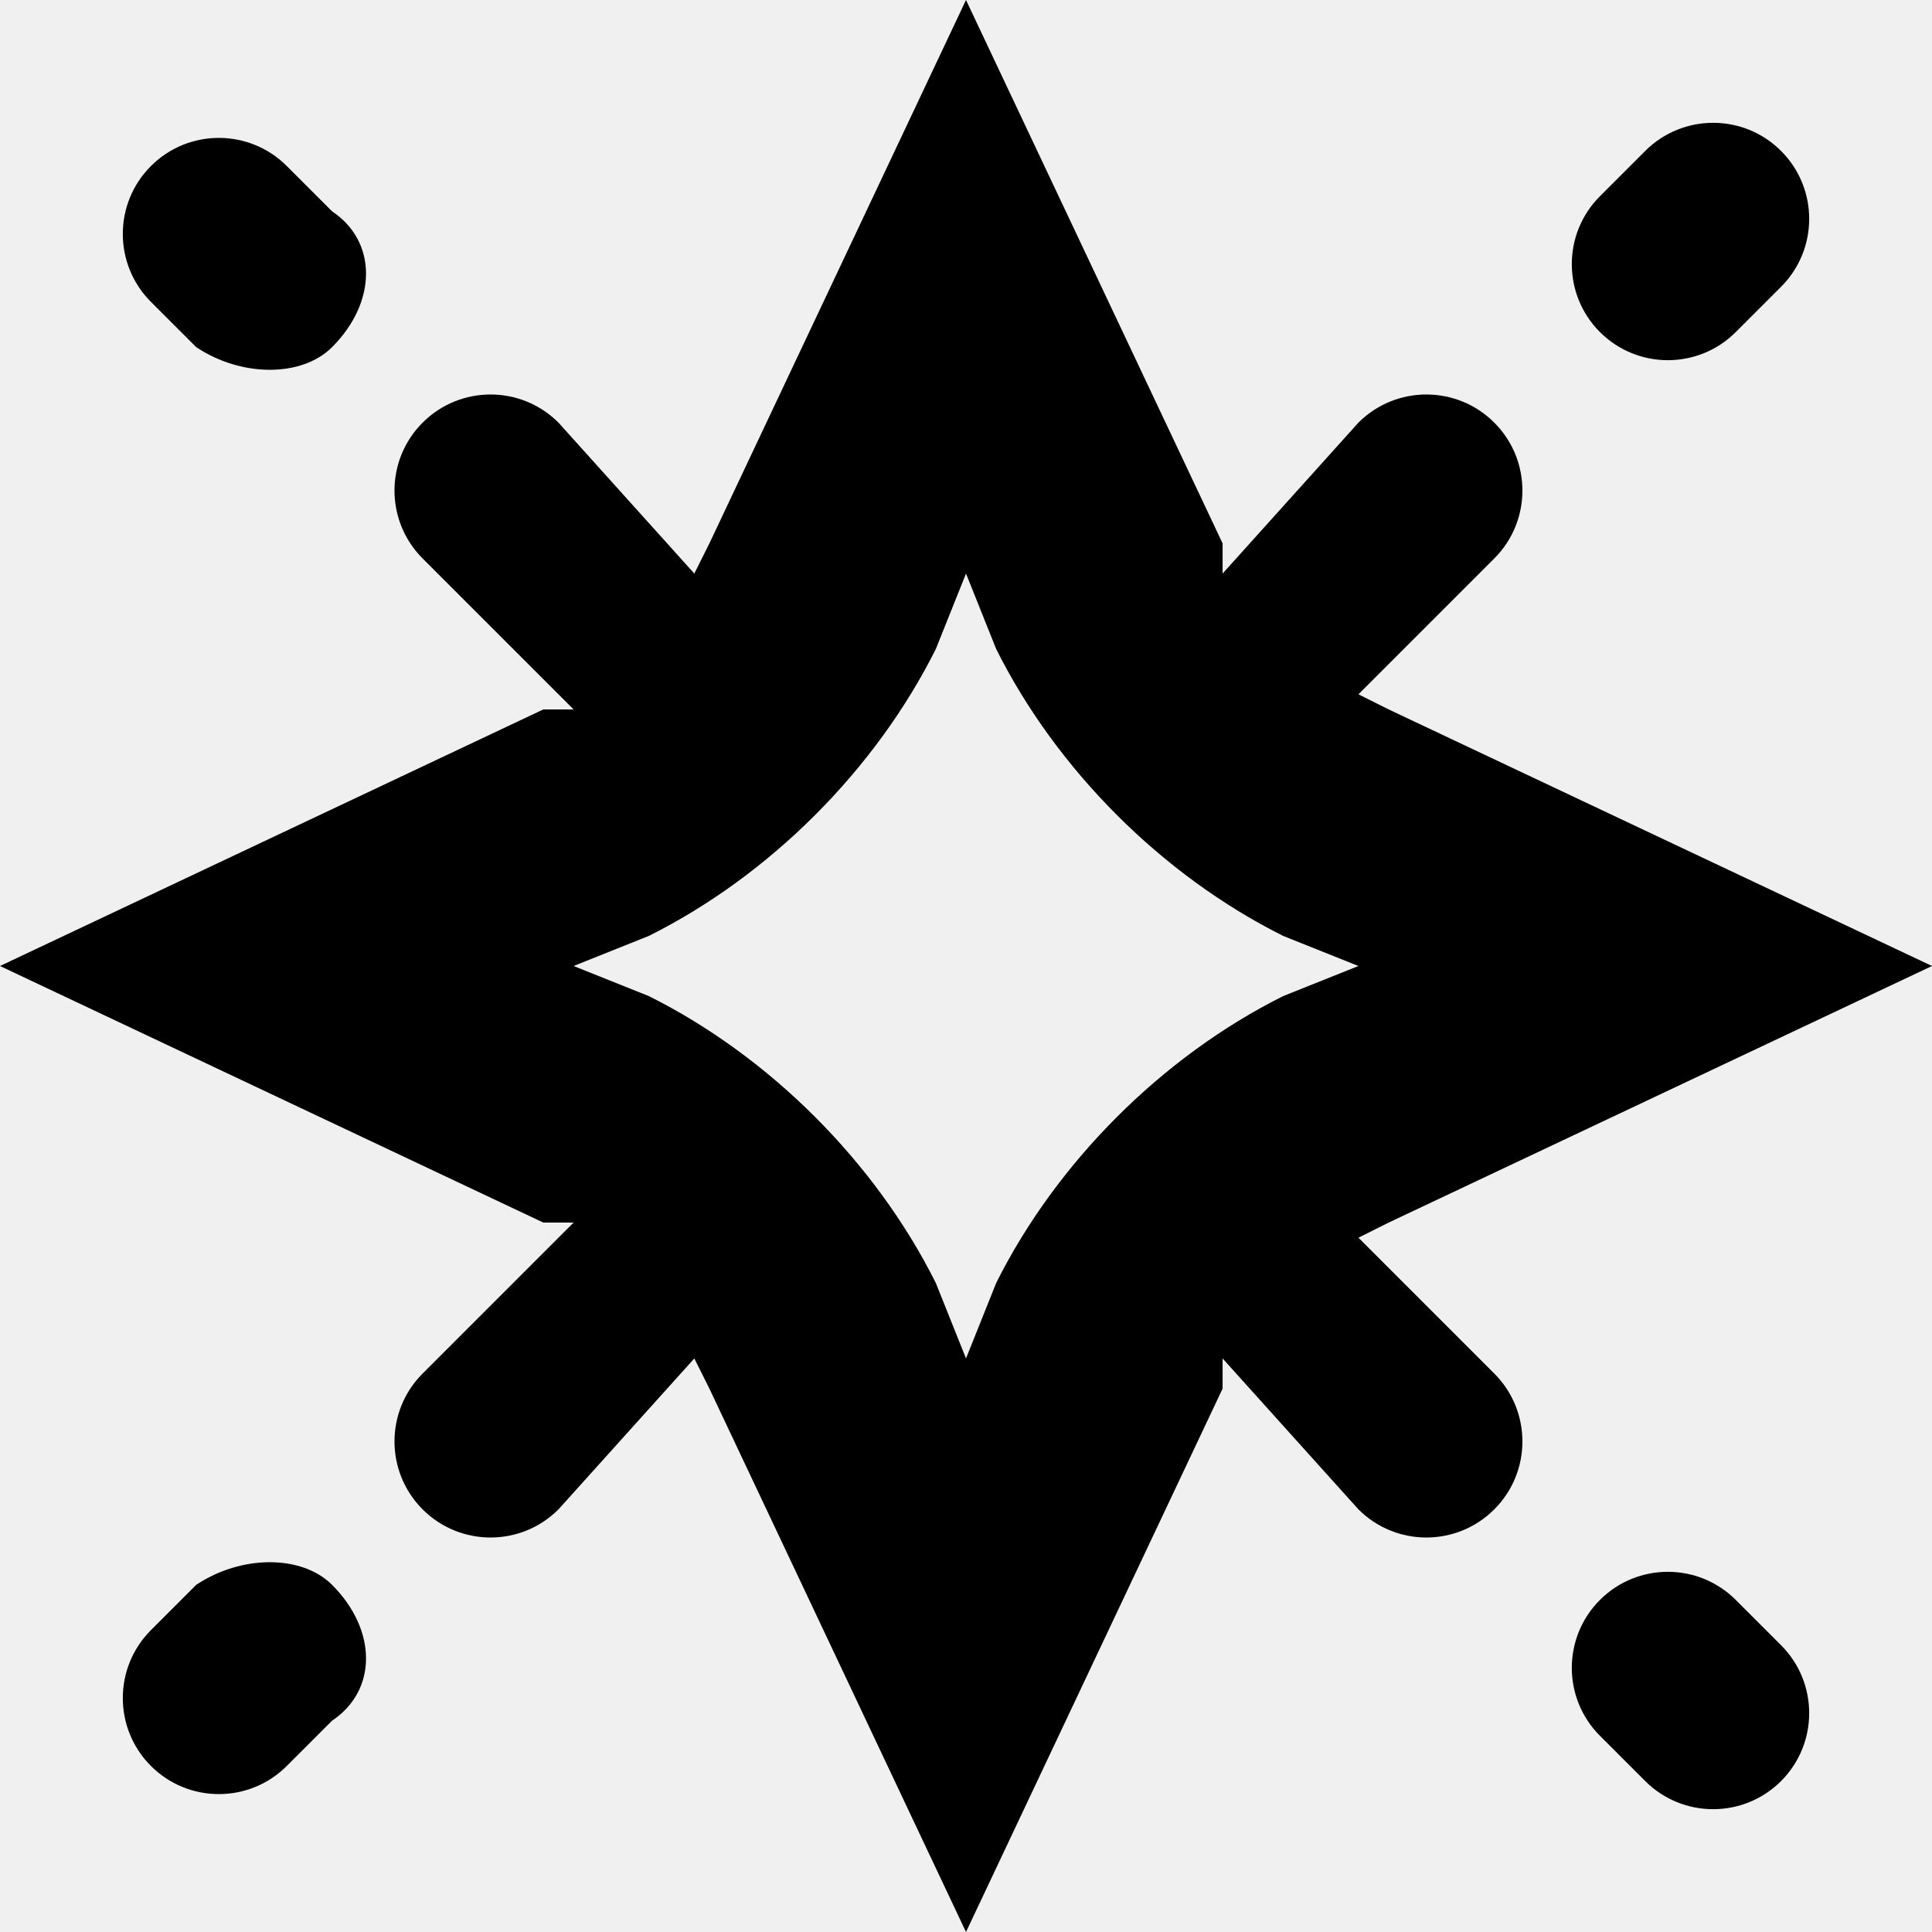
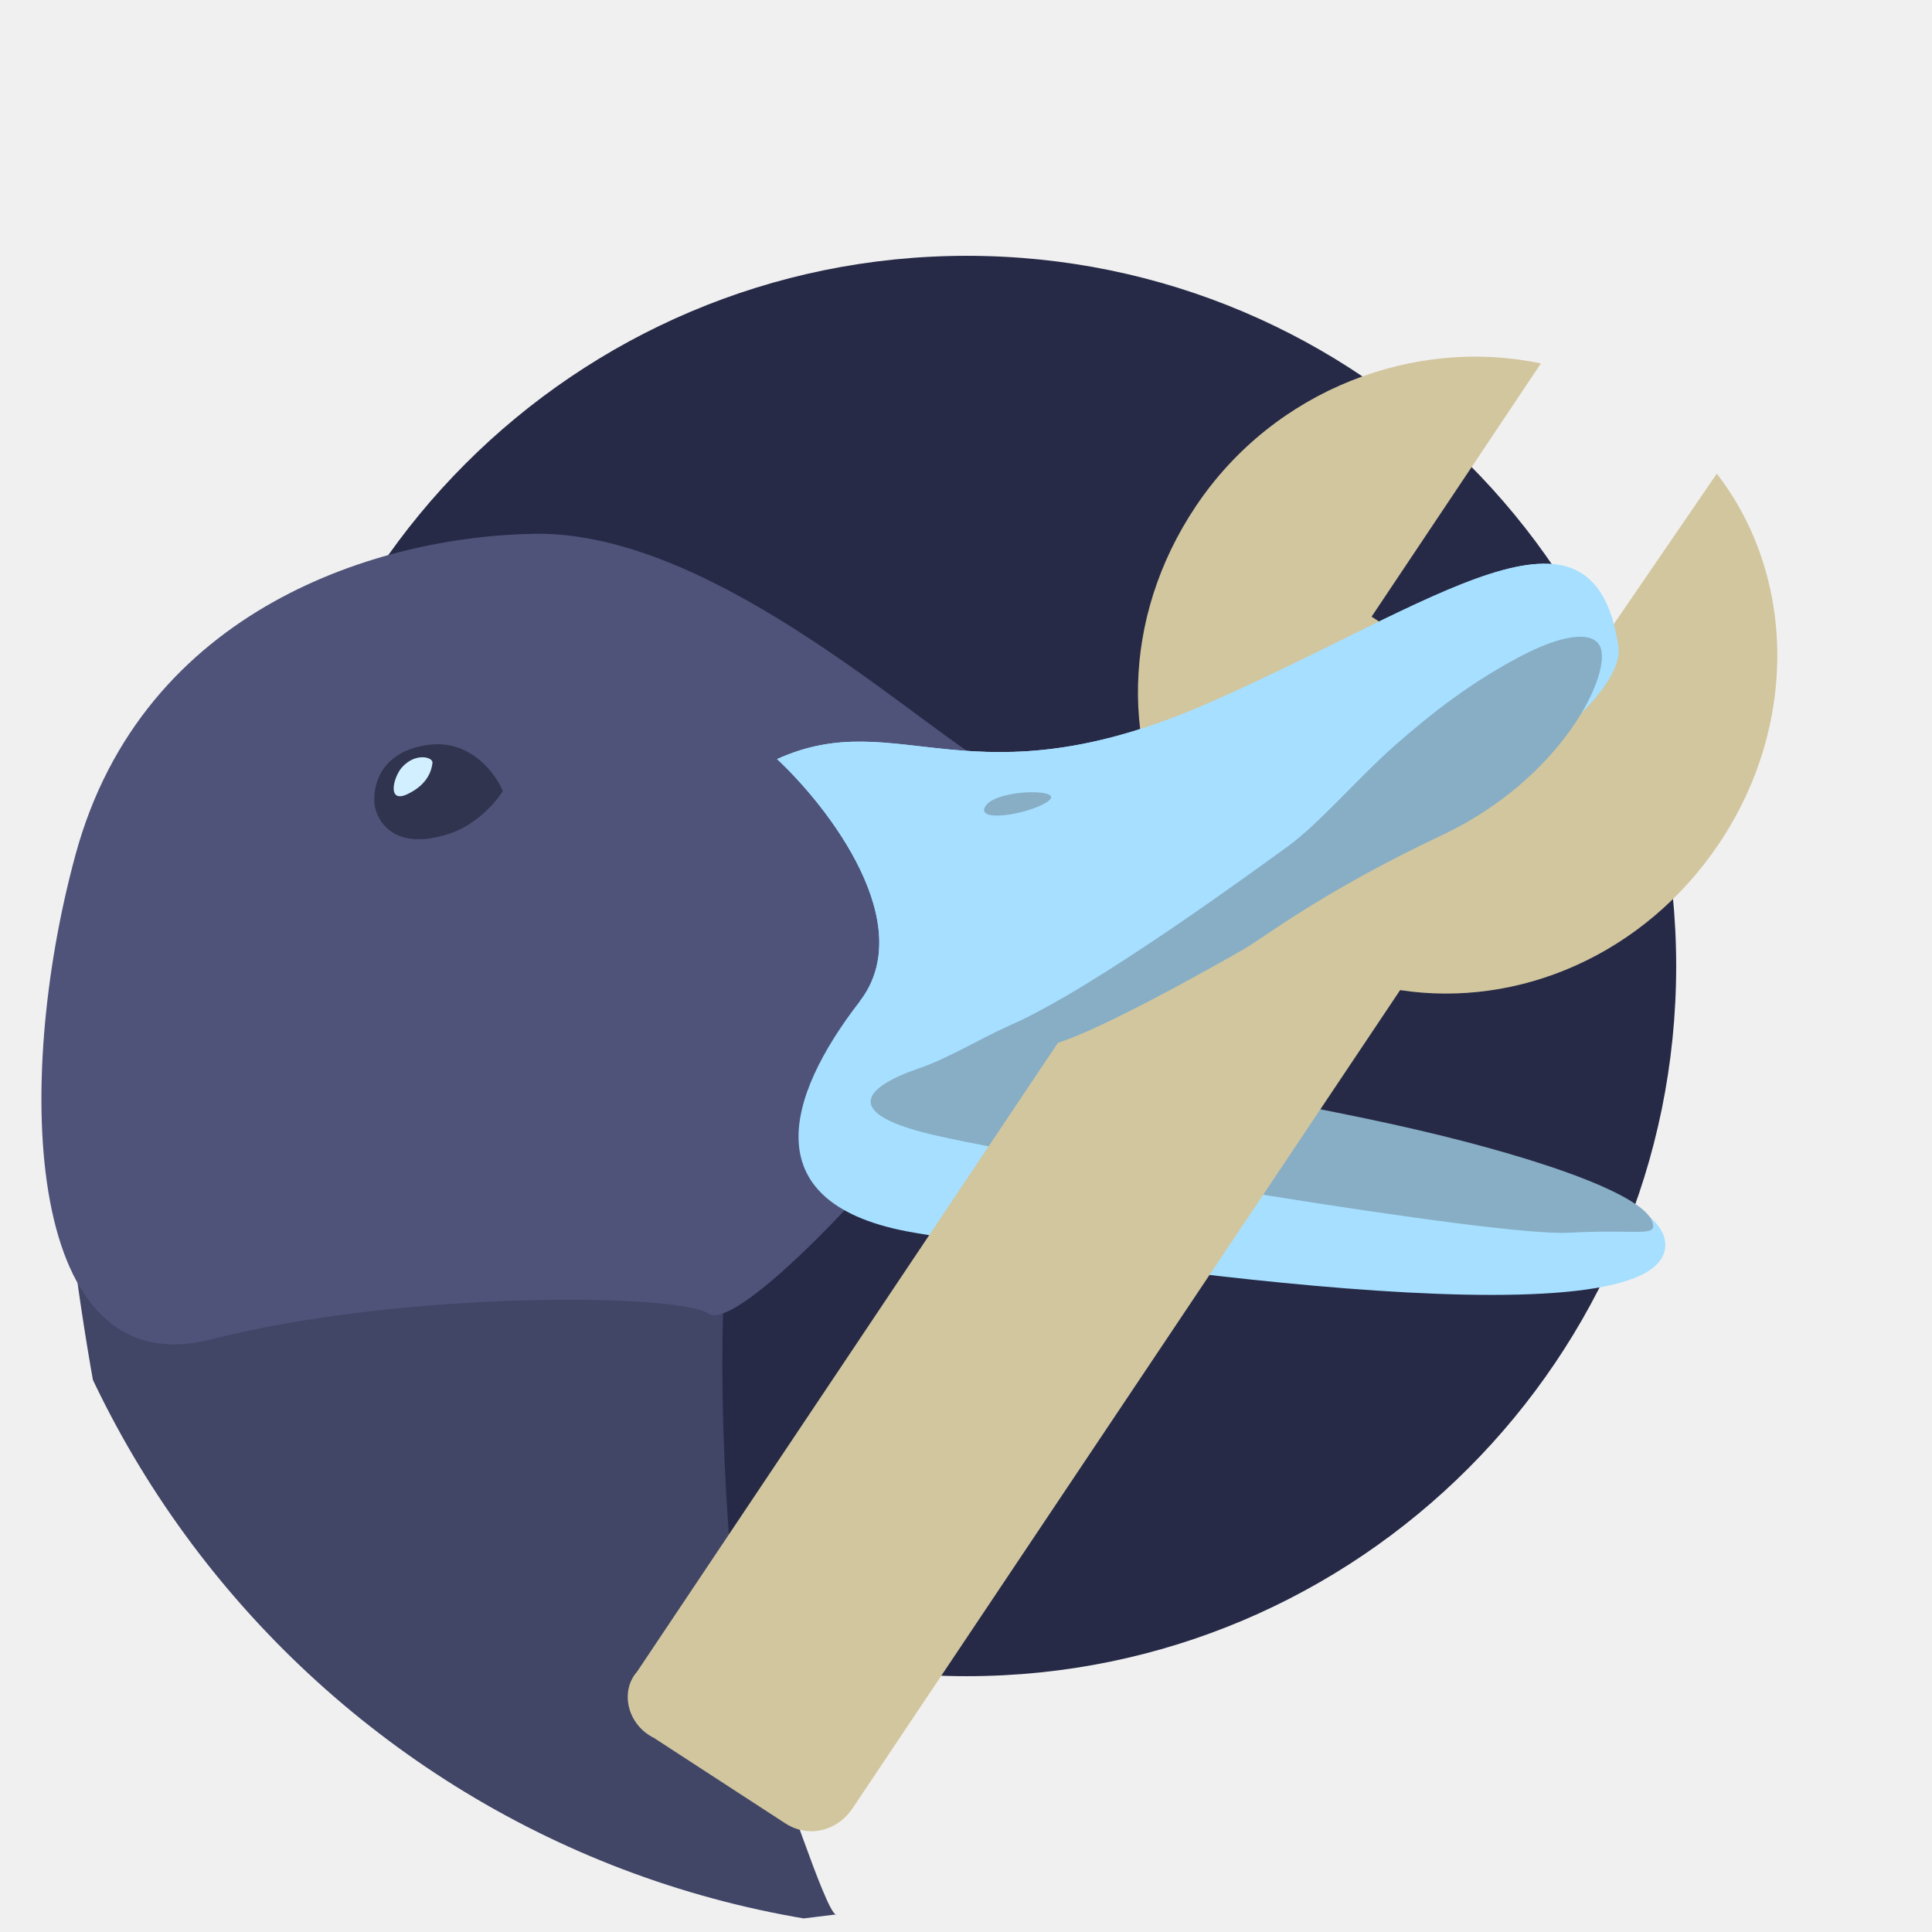
- <svg xmlns="http://www.w3.org/2000/svg" viewBox="0 0 128 128">
-   <path fill-rule="evenodd" d="M81 36 64 0 47 36l-1 2-9-10a6 6 0 0 0-9 9l10 10h-2L0 64l36 17h2L28 91a6 6 0 1 0 9 9l9-10 1 2 17 36 17-36v-2l9 10a6 6 0 1 0 9-9l-9-9 2-1 36-17-36-17-2-1 9-9a6 6 0 1 0-9-9l-9 10v-2Zm-17 2-2 5c-4 8-11 15-19 19l-5 2 5 2c8 4 15 11 19 19l2 5 2-5c4-8 11-15 19-19l5-2-5-2c-8-4-15-11-19-19l-2-5Z" clip-rule="evenodd" />
-   <path d="M118 19a6 6 0 0 0-9-9l-3 3a6 6 0 1 0 9 9l3-3Zm-96 4c-2 2-6 2-9 0l-3-3a6 6 0 1 1 9-9l3 3c3 2 3 6 0 9Zm0 82c-2-2-6-2-9 0l-3 3a6 6 0 1 0 9 9l3-3c3-2 3-6 0-9Zm96 4a6 6 0 0 1-9 9l-3-3a6 6 0 1 1 9-9l3 3Z" />
-   <style>path{fill:#000}@media (prefers-color-scheme:dark){path{fill:#fff}}</style>
+ <svg xmlns="http://www.w3.org/2000/svg" width="1080" height="1080" viewBox="0 0 1080 1080" fill="none">
+   <g clip-path="url(#clip0_65_143)">
+     <ellipse cx="540.5" cy="540" rx="396.5" ry="397" fill="#272A47" />
+     <path d="M78.992 893.488C48.185 780.741 32.352 652.476 32.902 591.48C153.118 635.002 407.481 670.399 404.704 722.622C401.234 787.902 407.768 922.627 424.61 962.349C437.543 992.852 461.19 1067.75 467.197 1070.2L467.856 1070.12C467.669 1070.28 467.448 1070.3 467.197 1070.2L137.267 1110.81C123.871 1071.55 106.032 992.45 78.992 893.488Z" fill="#414566" />
+     <path d="M299.376 298.397C394.299 297.23 503.216 396.468 549.332 425.652L493.883 651.65C471.241 680.012 409.279 743.412 396.098 734.325C379.622 722.965 225.655 721.274 117.803 748.766C14.149 775.189 7.057 606.744 42.257 477.628C79.966 339.308 213.373 299.455 299.376 298.397Z" fill="#4F5379" />
+     <path d="M239.388 416.381C262.844 413.197 276.938 432.236 281.052 442.153C280.57 443.414 269.538 459.779 251.873 465.807C221.769 476.08 211.527 460.326 209.632 451.187C207.934 443.002 210.068 420.361 239.388 416.381Z" fill="#31344E" />
+     <path d="M227.944 443.843C216.179 449.501 219.844 434.555 224.56 429.111C232.041 420.532 242.224 423.083 241.757 426.529C241.289 429.976 239.708 438.185 227.944 443.843Z" fill="#D1EFFF" />
+     <path d="M480.605 559.765C513.747 516.901 463.603 451.62 434.389 424.338C502.702 393.356 542.627 451.431 675.673 392.945C803.814 336.616 889.957 267.775 904.656 360.819C914.099 420.596 564.081 561.891 590.66 588.494C612.293 610.146 937.311 641.116 930.826 697.563C924.342 754.01 601.158 704.337 511.037 689.074C420.917 673.812 439.177 613.346 480.605 559.765Z" fill="#A6DFFF" />
+     <path d="M923.673 683.022C926.705 691.909 916.16 686.977 876.988 689.093C835.031 691.359 589.62 649.658 523.768 634.878C469.809 622.768 482.26 607.957 513.663 597.24C545.066 586.524 586.801 553.107 591.069 576.851C594.687 596.976 695.321 610.127 778.511 628.474C852.897 644.88 918.06 666.576 923.673 683.022Z" fill="#87AEC5" />
+     <path d="M356.034 934.61L662.027 477.368C626.426 421.149 626.573 345.673 668.391 283.129C712.409 217.294 791.269 188.29 861.365 203.18L766.725 344.726L862.365 406.931L959.699 264.776C1003.88 321.85 1005.21 405.374 961.193 471.209C919.375 533.753 849.092 563.612 782.678 553.478L476.684 1010.72C467.88 1023.89 451.714 1027.54 438.962 1019.25L365.638 971.557C350.191 963.872 346.737 945.094 356.034 934.61Z" fill="#D2C69E" />
+     <path d="M480.605 559.766C513.747 516.901 463.603 451.621 434.389 424.339C502.702 393.356 542.627 451.431 675.673 392.945C803.814 336.616 889.957 267.775 904.656 360.819C912.909 413.068 676.335 534.655 593.785 570.793C583.464 566.769 571.136 562.999 566.586 558.346L480.605 559.766Z" fill="#A6DFFF" />
+     <path d="M586.613 447.301C594.41 440.457 553.91 441.192 550.297 451.828C547.431 460.262 578.817 454.145 586.613 447.301Z" fill="#87AEC5" />
+     <path d="M894.404 361.282C890.001 352.255 872.516 354.919 849.26 367.257C820.881 382.315 799.026 399.804 780.44 416.086C759.501 434.43 737.379 460.574 719.517 473.418C704.066 484.528 612.5 552.001 565 573C543.5 584.501 582.662 584.918 585.058 584.534C606.851 581.044 682.668 537.857 695.192 530.636C707.715 523.416 738.692 498.7 806.093 466.858C873.494 435.016 901.55 375.935 894.404 361.282Z" fill="#87AEC5" />
+   </g>
+   <defs>
+     <clipPath id="clip0_65_143">
+       <rect width="1080" height="1080" rx="540" fill="white" />
+     </clipPath>
+   </defs>
</svg>
